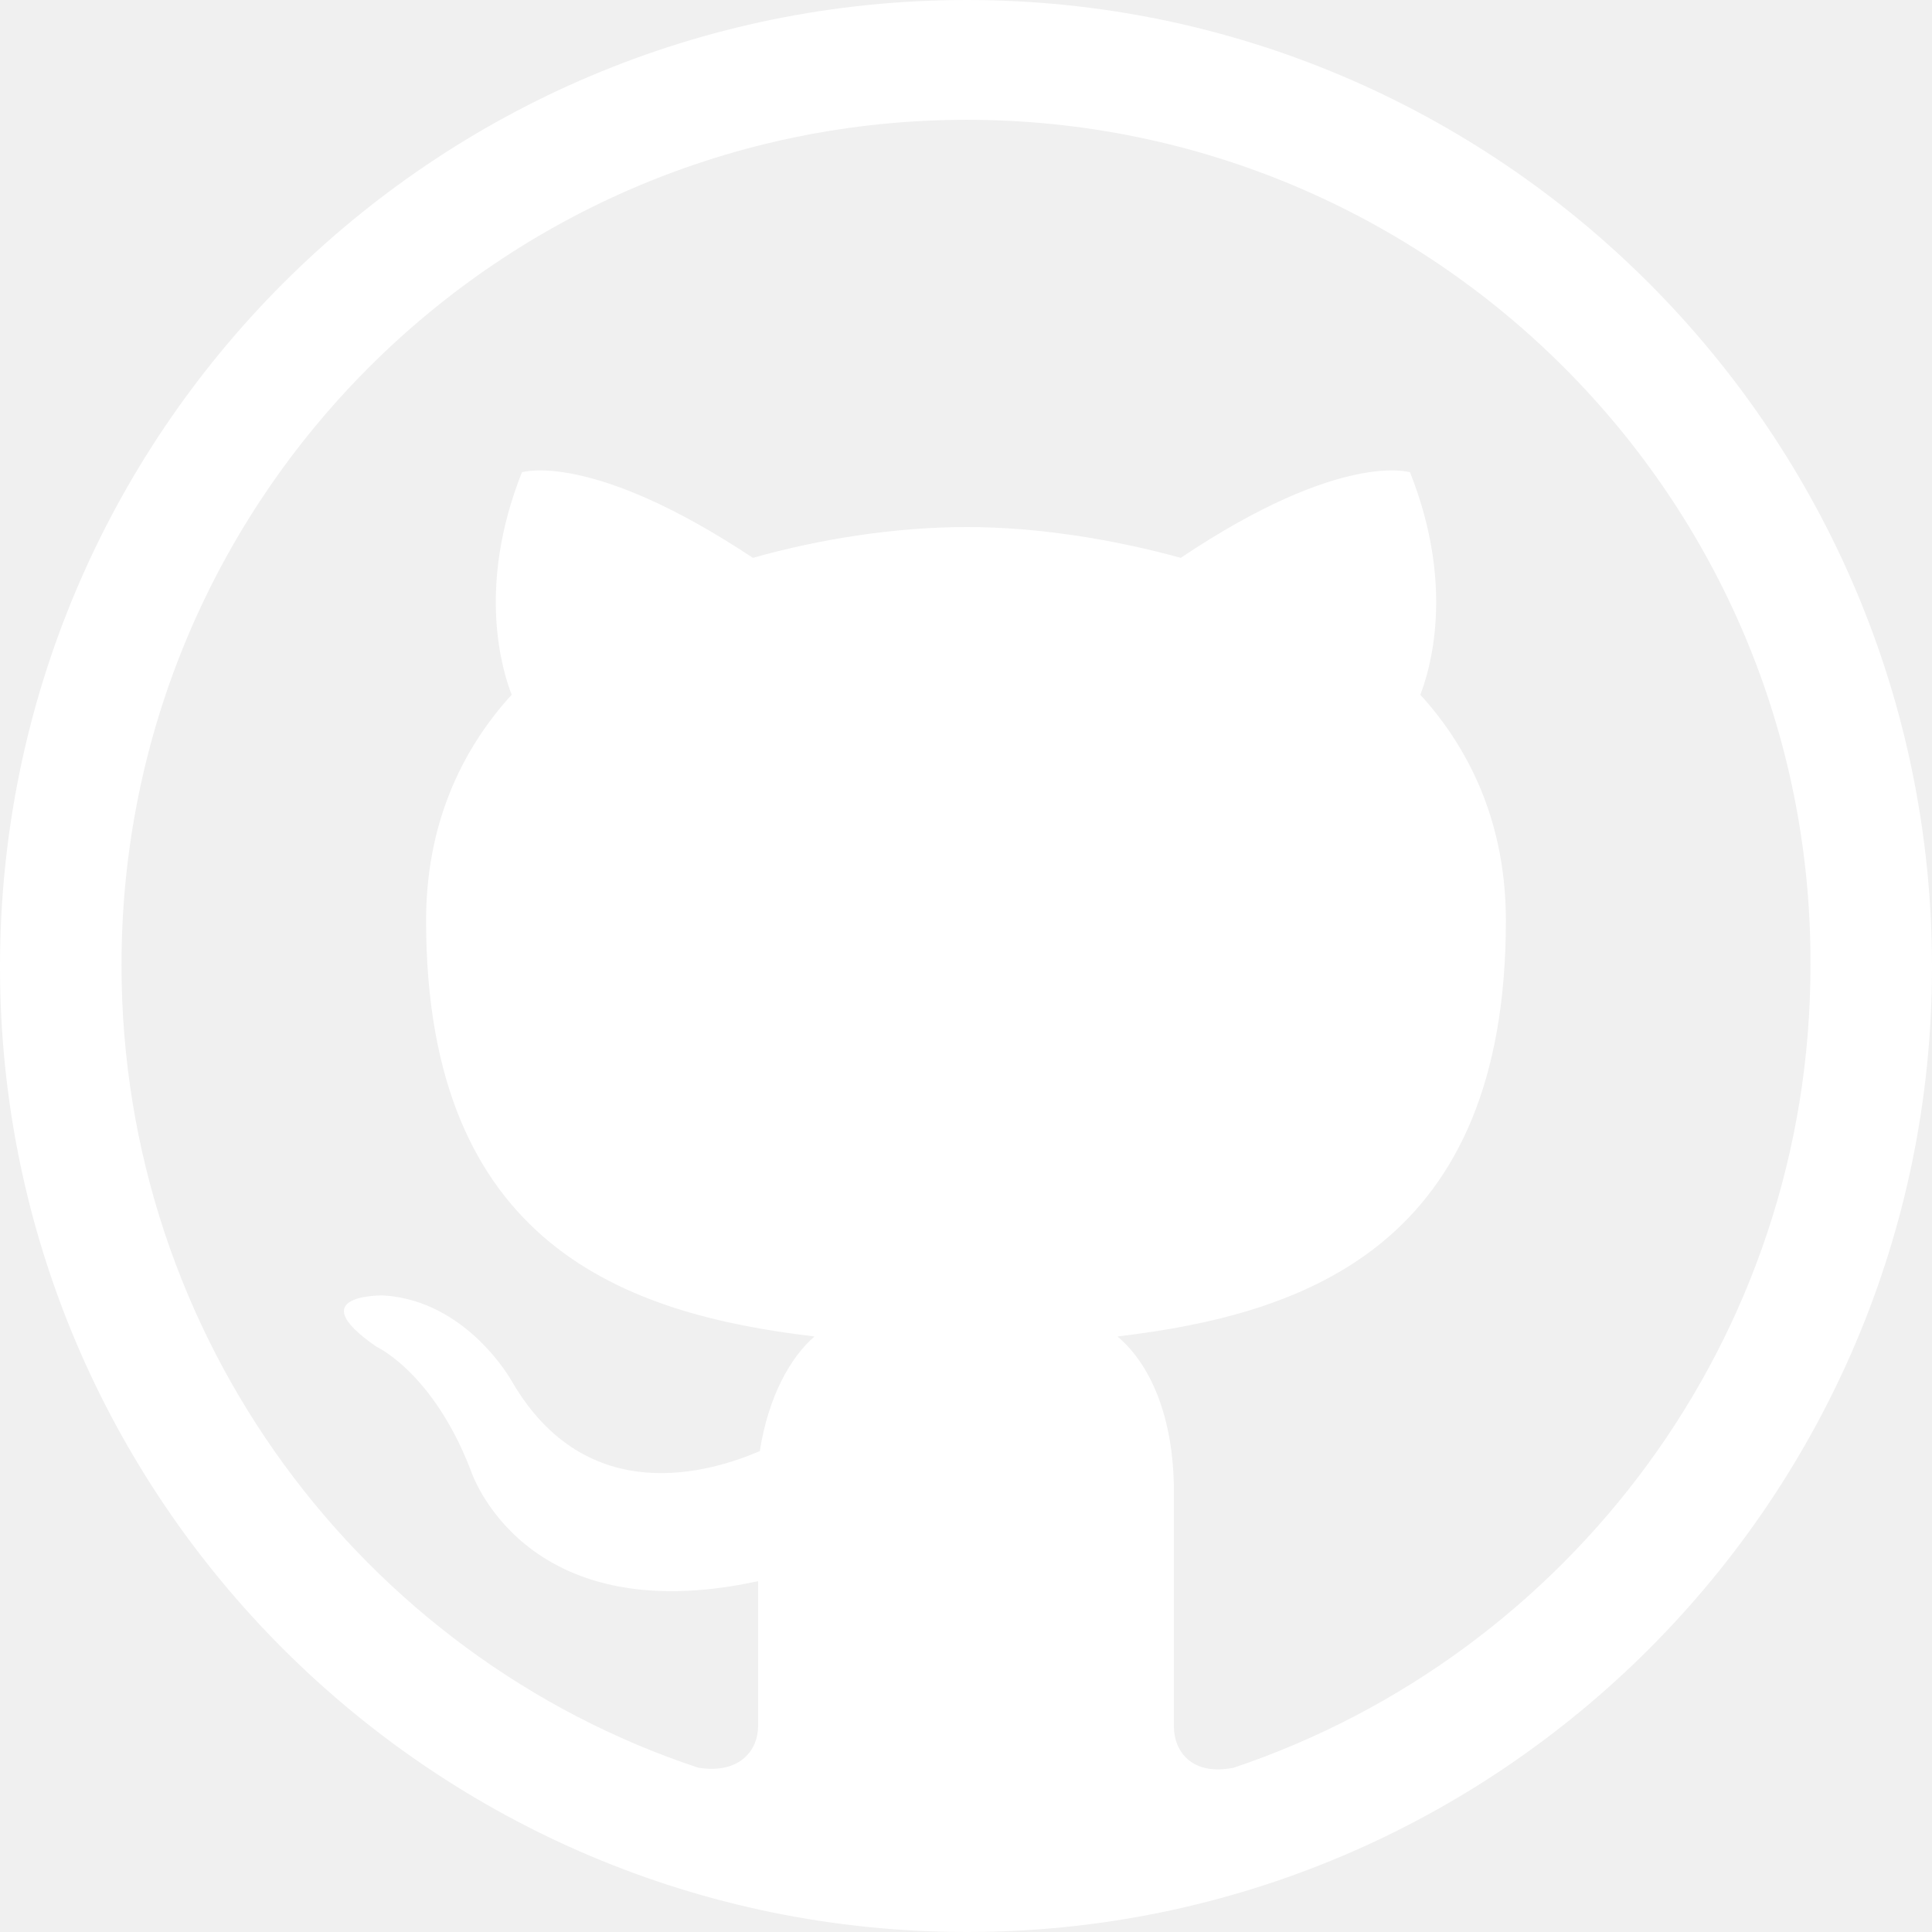
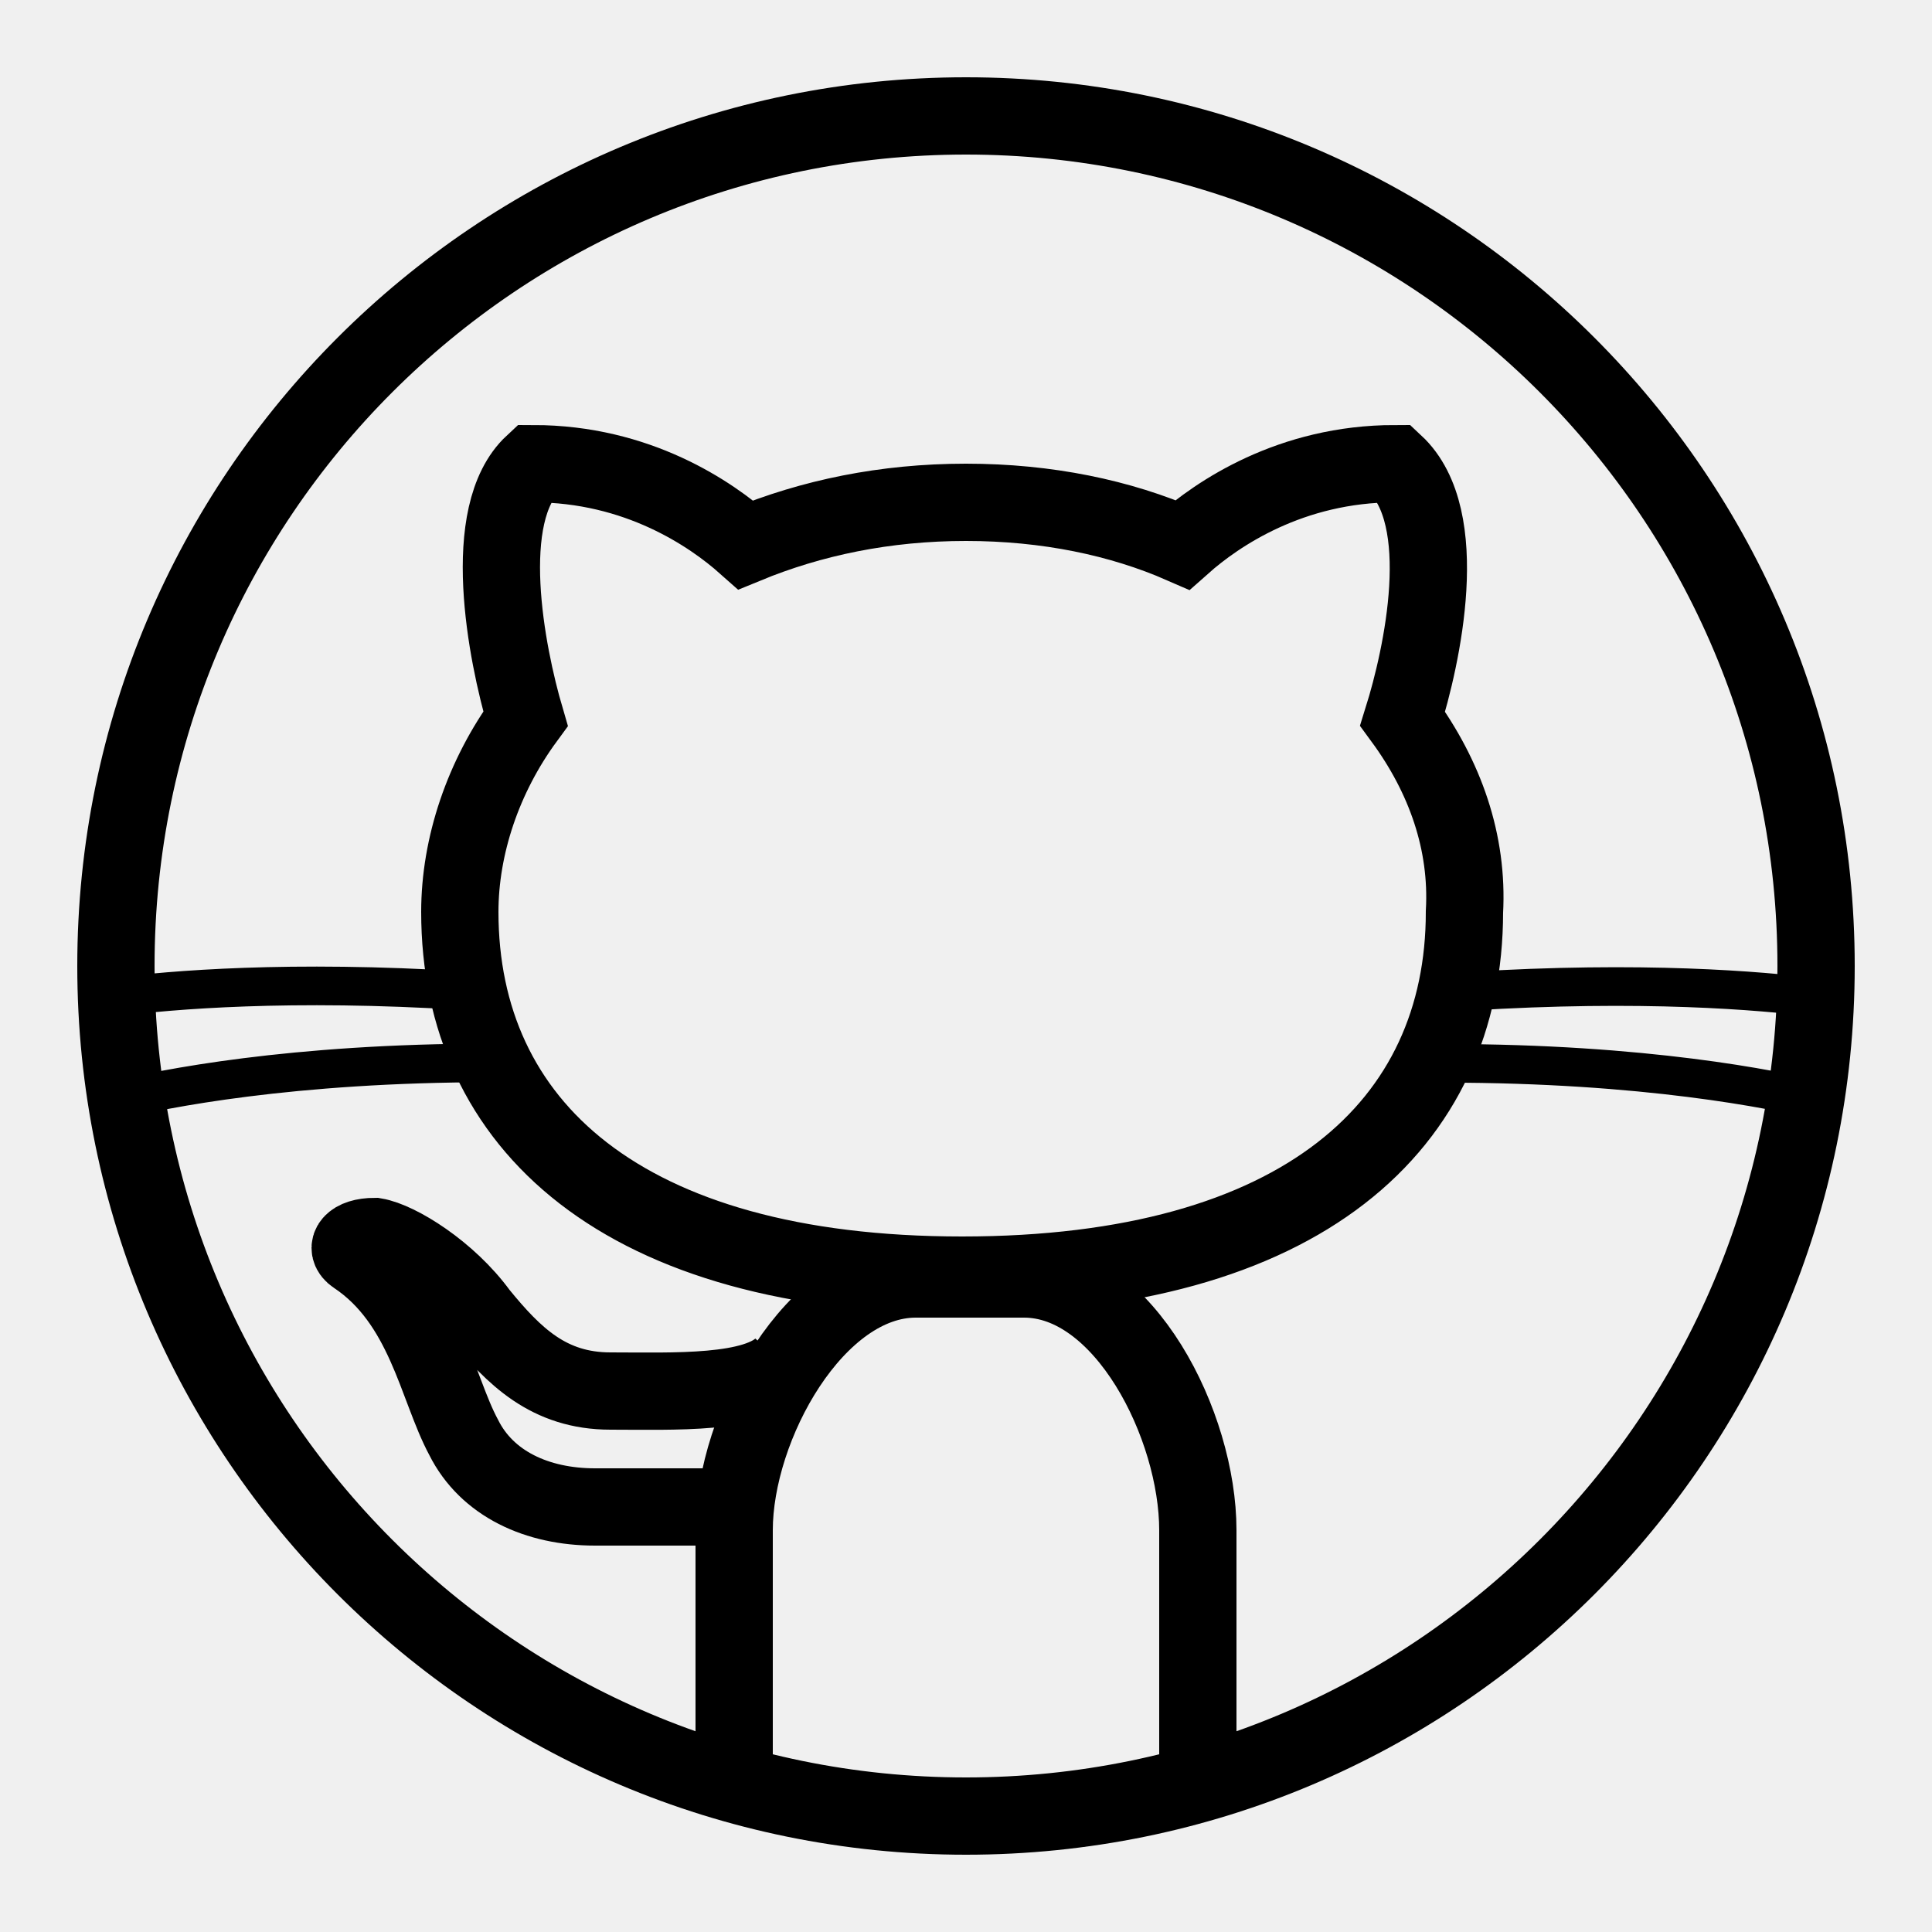
- <svg xmlns="http://www.w3.org/2000/svg" enable-background="new 0 0 512 512" height="512px" id="Layer_1" version="1.1" viewBox="0 0 512 512" width="512px" xml:space="preserve">
-   <g>
-     <path clip-rule="evenodd" d="M296.133,354.174c49.885-5.891,102.942-24.029,102.942-110.192   c0-24.49-8.624-44.448-22.67-59.869c2.266-5.89,9.515-28.114-2.734-58.947c0,0-18.139-5.898-60.759,22.669   c-18.139-4.983-38.09-8.163-56.682-8.163c-19.053,0-39.011,3.18-56.697,8.163c-43.082-28.567-61.22-22.669-61.22-22.669   c-12.241,30.833-4.983,53.057-2.718,58.947c-14.061,15.42-22.677,35.379-22.677,59.869c0,86.163,53.057,104.301,102.942,110.192   c-6.344,5.452-12.241,15.873-14.507,30.387c-12.702,5.438-45.808,15.873-65.758-18.592c0,0-11.795-21.31-34.012-22.669   c0,0-22.224-0.453-1.813,13.592c0,0,14.96,6.812,24.943,32.653c0,0,13.6,43.089,76.179,29.48v38.543   c0,5.906-4.53,12.702-15.865,10.89C96.139,438.977,32.2,354.626,32.2,255.77c0-123.807,100.216-224.022,224.03-224.022   c123.347,0,224.023,100.216,223.57,224.022c0,98.856-63.946,182.754-152.828,212.688c-11.342,2.266-15.873-4.53-15.873-10.89   V395.45C311.1,374.577,304.288,360.985,296.133,354.174L296.133,354.174z M512,256.23C512,114.73,397.263,0,256.23,0   C114.73,0,0,114.73,0,256.23C0,397.263,114.73,512,256.23,512C397.263,512,512,397.263,512,256.23L512,256.23z" fill="white" fill-rule="evenodd" />
-   </g>
+ <svg xmlns="http://www.w3.org/2000/svg" fill="#000000" viewBox="0 0 50 50" width="150px" height="150px">
+   <path fill="none" stroke="#000000" stroke-miterlimit="10" stroke-width="2" d="M3,25c0,12.148,9.852,22,22,22s22-9.852,22-22S37.148,3,25,3S3,12.852,3,25z" />
+   <path fill="none" stroke="#000000" stroke-linecap="round" stroke-linejoin="round" stroke-miterlimit="10" d="M38 25.655c4.51-.282 7.58-.017 9 .163M37.401 27.519c5.169 0 8.498.675 9.699.967M3 25.802c1.42-.181 4.49-.445 9-.163M2.999 28.476c1.199-.292 4.528-.968 9.701-.968" />
+   <path fill="none" stroke="#000000" stroke-miterlimit="10" stroke-width="2" d="M36.3 18.6c.5-1.6 1.3-5.2-.2-6.6-2.7 0-4.6 1.3-5.5 2.1C29 13.4 27.1 13 25 13s-4 .4-5.7 1.1c-.9-.8-2.8-2.1-5.5-2.1-1.4 1.3-.7 4.9-.2 6.6-1.1 1.5-1.7 3.3-1.7 5 0 5.5 4.2 9.4 13 9.4s13-3.9 13-9.4C38 21.8 37.4 20.1 36.3 18.6zM19 39c0 0-3 0-3.6 0-1.5 0-2.8-.6-3.4-1.8-.7-1.3-1-3.5-2.8-4.7C8.9 32.3 9.1 32 9.7 32c.6.1 1.9.9 2.7 2 .9 1.1 1.8 2 3.4 2s3.8.1 4.5-.7" />
+   <path fill="none" stroke="#000000" stroke-miterlimit="10" stroke-width="2" d="M31,45.7v-6.1c0-2.7-1.9-6.5-4.5-6.5h-2.8c-2.6,0-4.7,3.8-4.7,6.5V46" />
</svg>
